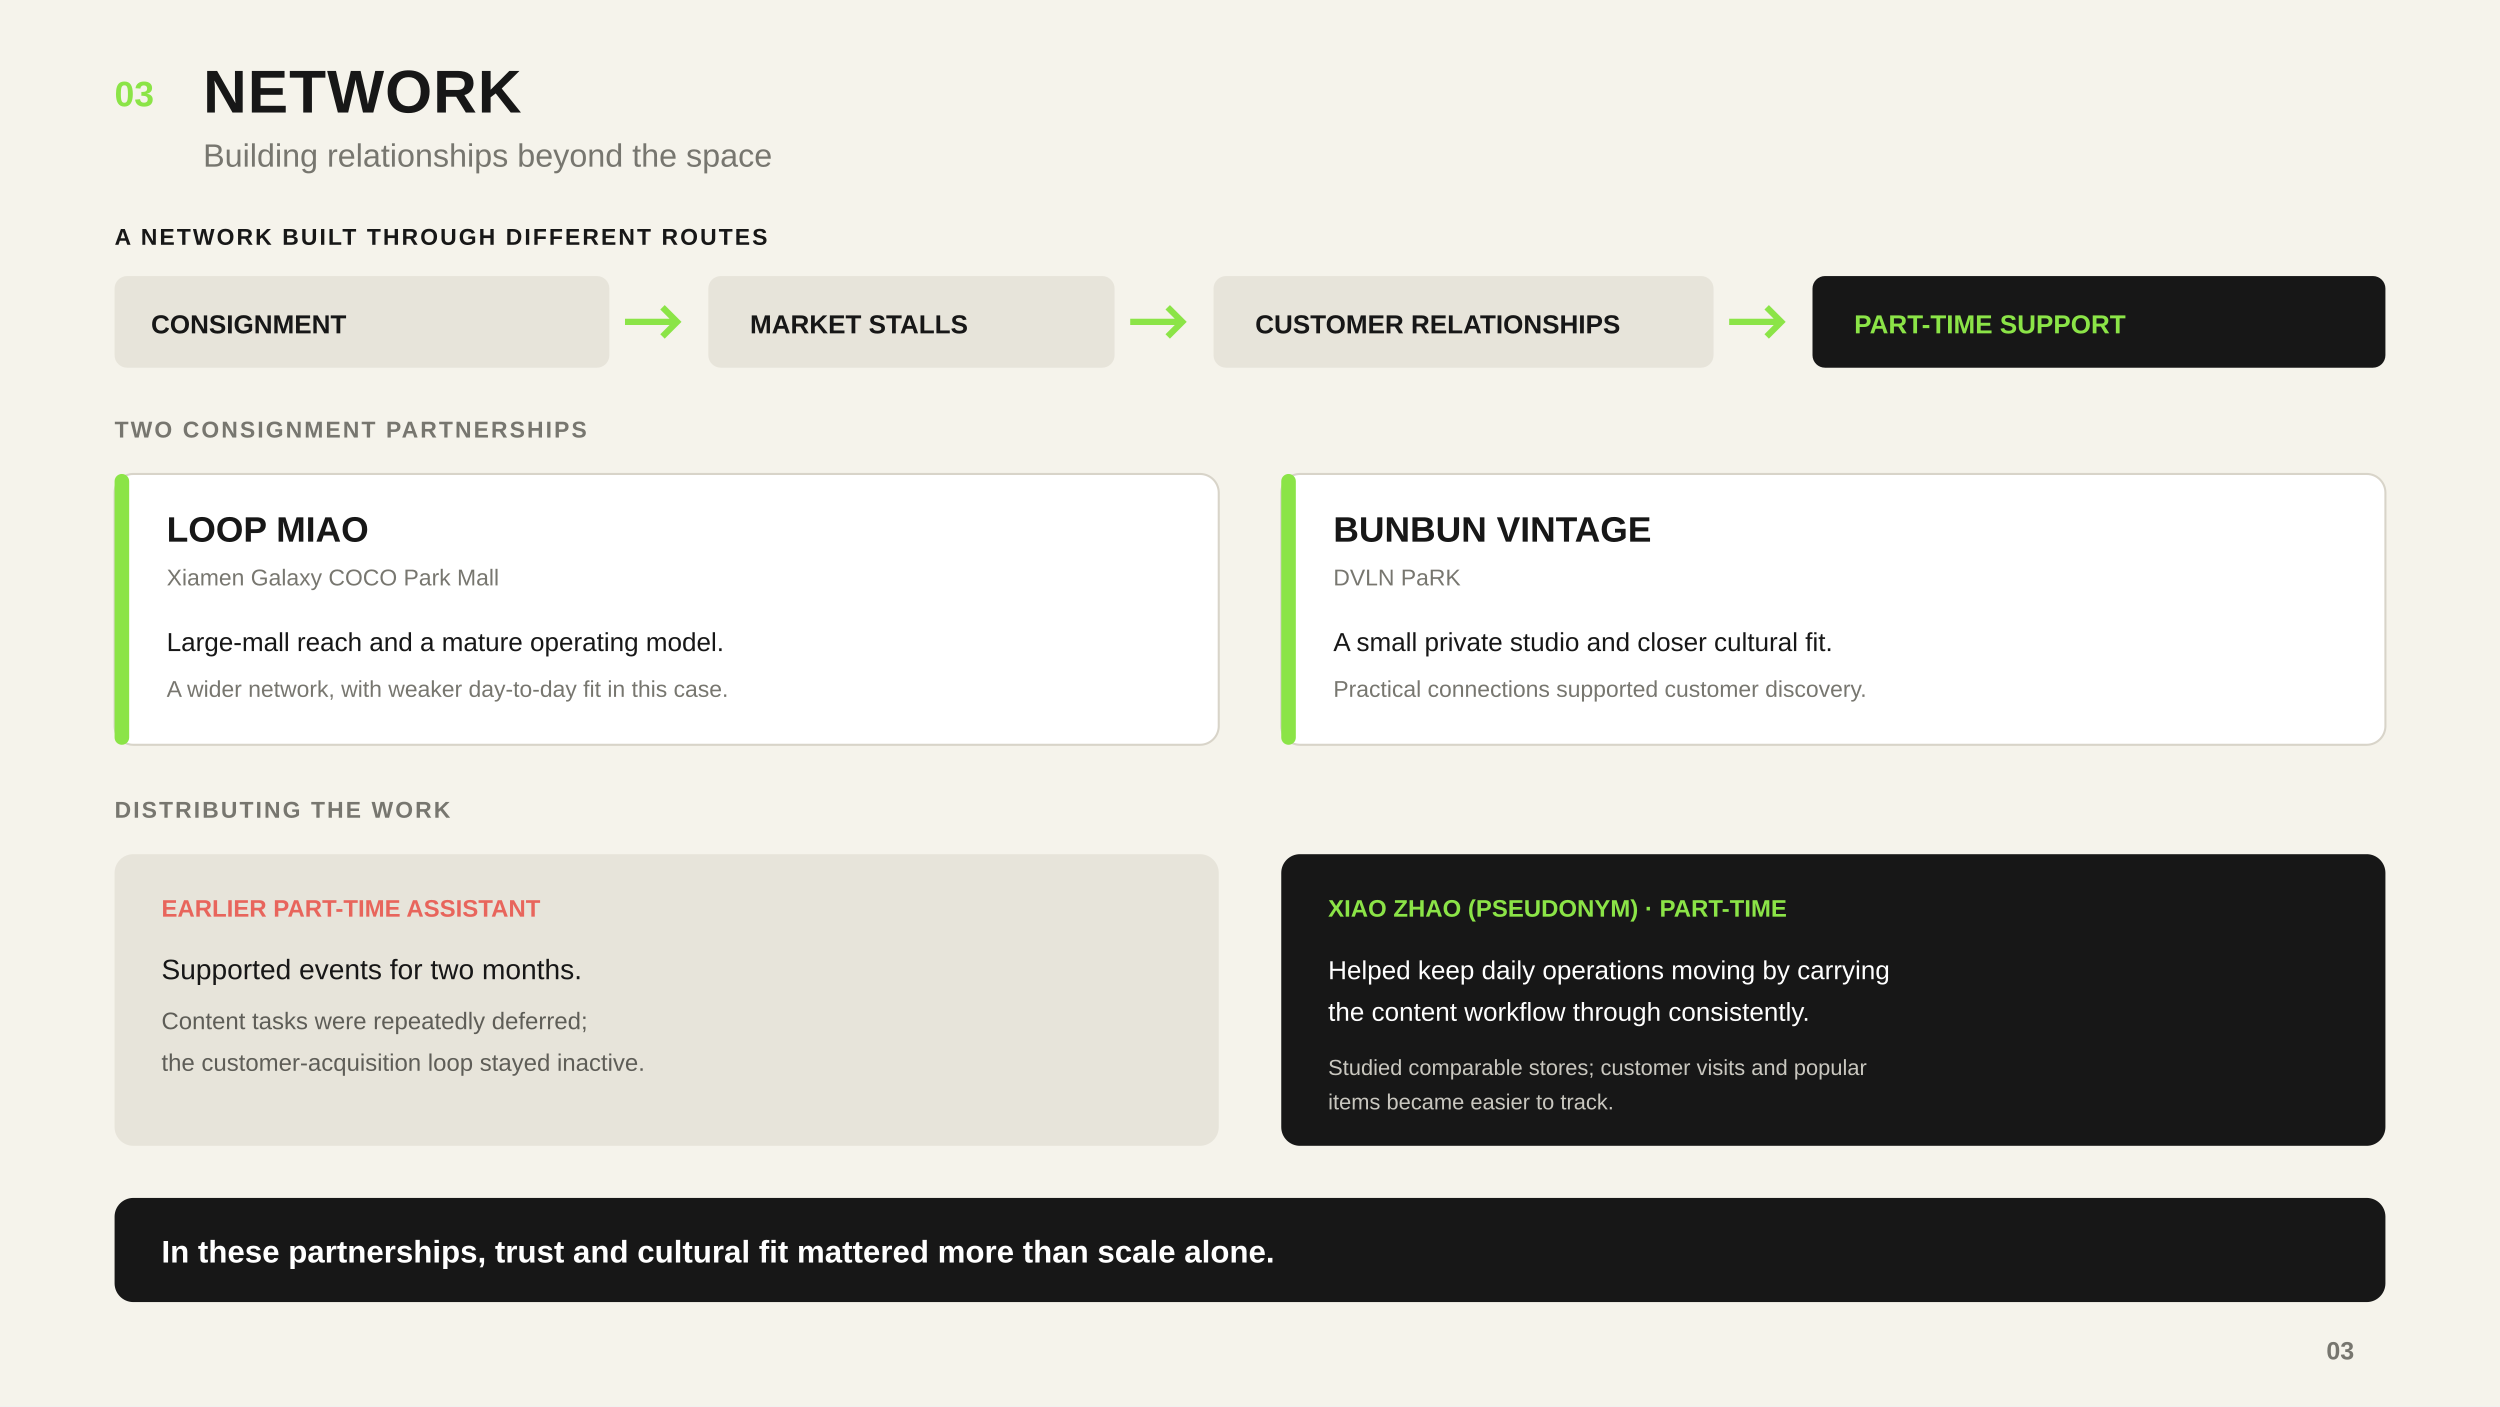
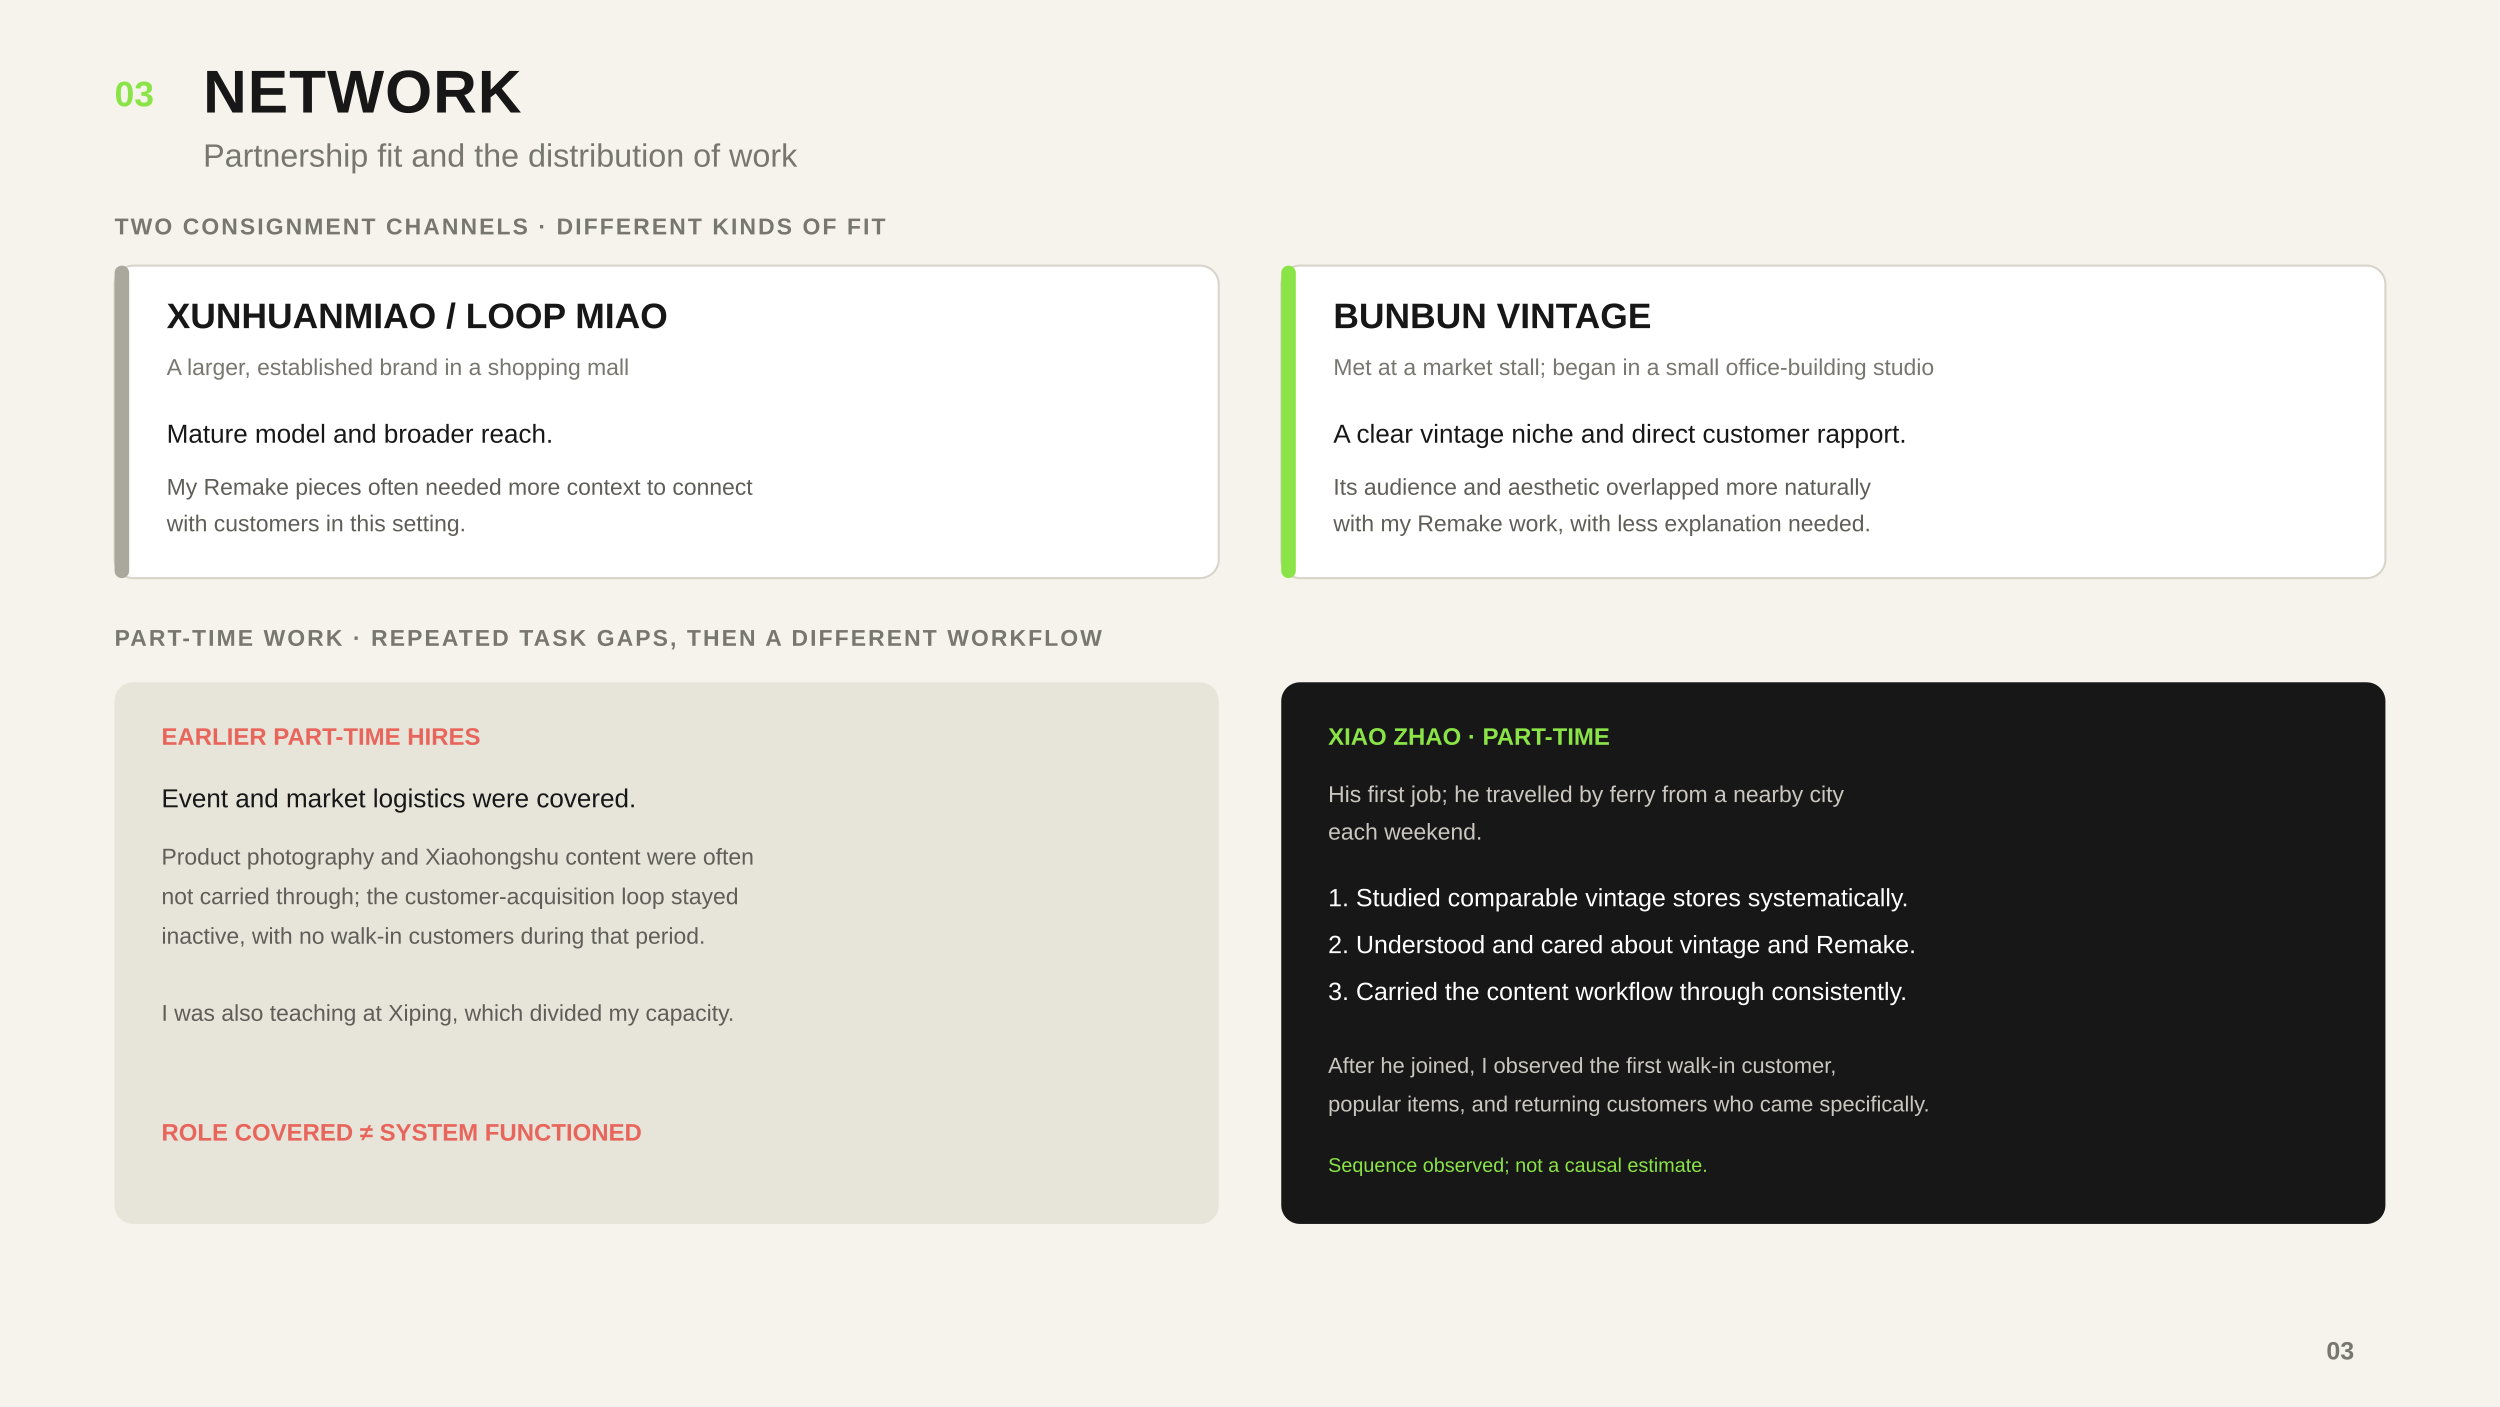
<svg xmlns="http://www.w3.org/2000/svg" viewBox="0 0 2400 1350" role="img" aria-labelledby="title desc">
  <rect width="2400" height="1350" fill="#f5f3eb" />
  <text x="110" y="102" font-family="Arial,Helvetica,sans-serif" font-size="34" font-weight="700" fill="#8be447">03</text>
  <text x="195" y="108" font-family="Arial,Helvetica,sans-serif" font-size="58" font-weight="700" letter-spacing="1" fill="#171717">NETWORK</text>
-   <text x="195" y="160" font-family="Arial,Helvetica,sans-serif" font-size="31" fill="#77766f">Building relationships beyond the space</text>
-   <text x="110" y="235" font-family="Arial,Helvetica,sans-serif" font-size="22" font-weight="700" letter-spacing="2" fill="#171717">A NETWORK BUILT THROUGH DIFFERENT ROUTES</text>
-   <g font-family="Arial,Helvetica,sans-serif">
-     <rect x="110" y="265" width="475" height="88" rx="12" fill="#e7e4da" />
-     <text x="145" y="320" font-size="25" font-weight="700" fill="#171717">CONSIGNMENT</text>
-     <path d="M600 309h50m-14-14 14 14-14 14" fill="none" stroke="#8be447" stroke-width="6" />
-     <rect x="680" y="265" width="390" height="88" rx="12" fill="#e7e4da" />
-     <text x="720" y="320" font-size="25" font-weight="700" fill="#171717">MARKET STALLS</text>
-     <path d="M1085 309h50m-14-14 14 14-14 14" fill="none" stroke="#8be447" stroke-width="6" />
-     <rect x="1165" y="265" width="480" height="88" rx="12" fill="#e7e4da" />
-     <text x="1205" y="320" font-size="25" font-weight="700" fill="#171717">CUSTOMER RELATIONSHIPS</text>
-     <path d="M1660 309h50m-14-14 14 14-14 14" fill="none" stroke="#8be447" stroke-width="6" />
-     <rect x="1740" y="265" width="550" height="88" rx="12" fill="#171717" />
-     <text x="1780" y="320" font-size="25" font-weight="700" fill="#8be447">PART-TIME SUPPORT</text>
-   </g>
-   <text x="110" y="420" font-family="Arial,Helvetica,sans-serif" font-size="22" font-weight="700" letter-spacing="2" fill="#77766f">TWO CONSIGNMENT PARTNERSHIPS</text>
-   <rect x="110" y="455" width="1060" height="260" rx="18" fill="#fff" stroke="#d8d4c9" stroke-width="2" />
-   <rect x="110" y="455" width="14" height="260" rx="7" fill="#8be447" />
-   <text x="160" y="520" font-family="Arial,Helvetica,sans-serif" font-size="34" font-weight="700" fill="#171717">LOOP MIAO</text>
-   <text x="160" y="562" font-family="Arial,Helvetica,sans-serif" font-size="22" fill="#77766f">Xiamen Galaxy COCO Park Mall</text>
-   <text x="160" y="625" font-family="Arial,Helvetica,sans-serif" font-size="25" fill="#171717">Large-mall reach and a mature operating model.</text>
-   <text x="160" y="669" font-family="Arial,Helvetica,sans-serif" font-size="22" fill="#77766f">A wider network, with weaker day-to-day fit in this case.</text>
-   <rect x="1230" y="455" width="1060" height="260" rx="18" fill="#fff" stroke="#d8d4c9" stroke-width="2" />
-   <rect x="1230" y="455" width="14" height="260" rx="7" fill="#8be447" />
-   <text x="1280" y="520" font-family="Arial,Helvetica,sans-serif" font-size="34" font-weight="700" fill="#171717">BUNBUN VINTAGE</text>
-   <text x="1280" y="562" font-family="Arial,Helvetica,sans-serif" font-size="22" fill="#77766f">DVLN PaRK</text>
-   <text x="1280" y="625" font-family="Arial,Helvetica,sans-serif" font-size="25" fill="#171717">A small private studio and closer cultural fit.</text>
-   <text x="1280" y="669" font-family="Arial,Helvetica,sans-serif" font-size="22" fill="#77766f">Practical connections supported customer discovery.</text>
-   <text x="110" y="785" font-family="Arial,Helvetica,sans-serif" font-size="22" font-weight="700" letter-spacing="2" fill="#77766f">DISTRIBUTING THE WORK</text>
-   <rect x="110" y="820" width="1060" height="280" rx="18" fill="#e7e4da" />
-   <text x="155" y="880" font-family="Arial,Helvetica,sans-serif" font-size="23" font-weight="700" fill="#e8655c">EARLIER PART-TIME ASSISTANT</text>
-   <text x="155" y="940" font-family="Arial,Helvetica,sans-serif" font-size="27" fill="#171717">Supported events for two months.</text>
-   <text x="155" y="988" font-family="Arial,Helvetica,sans-serif" font-size="23" fill="#5e5d57">Content tasks were repeatedly deferred;</text>
-   <text x="155" y="1028" font-family="Arial,Helvetica,sans-serif" font-size="23" fill="#5e5d57">the customer-acquisition loop stayed inactive.</text>
-   <rect x="1230" y="820" width="1060" height="280" rx="18" fill="#171717" />
-   <text x="1275" y="880" font-family="Arial,Helvetica,sans-serif" font-size="23" font-weight="700" fill="#8be447">XIAO ZHAO (PSEUDONYM) · PART-TIME</text>
-   <text x="1275" y="940" font-family="Arial,Helvetica,sans-serif" font-size="25" fill="#fff">Helped keep daily operations moving by carrying</text>
-   <text x="1275" y="980" font-family="Arial,Helvetica,sans-serif" font-size="25" fill="#fff">the content workflow through consistently.</text>
-   <text x="1275" y="1032" font-family="Arial,Helvetica,sans-serif" font-size="21" fill="#c9c7bf">Studied comparable stores; customer visits and popular</text>
-   <text x="1275" y="1065" font-family="Arial,Helvetica,sans-serif" font-size="21" fill="#c9c7bf">items became easier to track.</text>
-   <rect x="110" y="1150" width="2180" height="100" rx="18" fill="#171717" />
-   <text x="155" y="1212" font-family="Arial,Helvetica,sans-serif" font-size="30" font-weight="700" fill="#fff">In these partnerships, trust and cultural fit mattered more than scale alone.</text>
+   <text x="195" y="160" font-family="Arial,Helvetica,sans-serif" font-size="31" fill="#77766f">Partnership fit and the distribution of work</text>
+   <text x="110" y="225" font-family="Arial,Helvetica,sans-serif" font-size="22" font-weight="700" letter-spacing="2" fill="#77766f">TWO CONSIGNMENT CHANNELS · DIFFERENT KINDS OF FIT</text>
+   <rect x="110" y="255" width="1060" height="300" rx="18" fill="#fff" stroke="#d8d4c9" stroke-width="2" />
+   <rect x="110" y="255" width="14" height="300" rx="7" fill="#aaa79d" />
+   <text x="160" y="315" font-family="Arial,Helvetica,sans-serif" font-size="34" font-weight="700" fill="#171717">XUNHUANMIAO / LOOP MIAO</text>
+   <text x="160" y="360" font-family="Arial,Helvetica,sans-serif" font-size="22" fill="#77766f">A larger, established brand in a shopping mall</text>
+   <text x="160" y="425" font-family="Arial,Helvetica,sans-serif" font-size="25" fill="#171717">Mature model and broader reach.</text>
+   <text x="160" y="475" font-family="Arial,Helvetica,sans-serif" font-size="22" fill="#5e5d57">My Remake pieces often needed more context to connect</text>
+   <text x="160" y="510" font-family="Arial,Helvetica,sans-serif" font-size="22" fill="#5e5d57">with customers in this setting.</text>
+   <rect x="1230" y="255" width="1060" height="300" rx="18" fill="#fff" stroke="#d8d4c9" stroke-width="2" />
+   <rect x="1230" y="255" width="14" height="300" rx="7" fill="#8be447" />
+   <text x="1280" y="315" font-family="Arial,Helvetica,sans-serif" font-size="34" font-weight="700" fill="#171717">BUNBUN VINTAGE</text>
+   <text x="1280" y="360" font-family="Arial,Helvetica,sans-serif" font-size="22" fill="#77766f">Met at a market stall; began in a small office-building studio</text>
+   <text x="1280" y="425" font-family="Arial,Helvetica,sans-serif" font-size="25" fill="#171717">A clear vintage niche and direct customer rapport.</text>
+   <text x="1280" y="475" font-family="Arial,Helvetica,sans-serif" font-size="22" fill="#5e5d57">Its audience and aesthetic overlapped more naturally</text>
+   <text x="1280" y="510" font-family="Arial,Helvetica,sans-serif" font-size="22" fill="#5e5d57">with my Remake work, with less explanation needed.</text>
+   <text x="110" y="620" font-family="Arial,Helvetica,sans-serif" font-size="22" font-weight="700" letter-spacing="2" fill="#77766f">PART-TIME WORK · REPEATED TASK GAPS, THEN A DIFFERENT WORKFLOW</text>
+   <rect x="110" y="655" width="1060" height="520" rx="18" fill="#e7e4da" />
+   <text x="155" y="715" font-family="Arial,Helvetica,sans-serif" font-size="23" font-weight="700" fill="#e8655c">EARLIER PART-TIME HIRES</text>
+   <text x="155" y="775" font-family="Arial,Helvetica,sans-serif" font-size="25" fill="#171717">Event and market logistics were covered.</text>
+   <text x="155" y="830" font-family="Arial,Helvetica,sans-serif" font-size="22" fill="#5e5d57">Product photography and Xiaohongshu content were often</text>
+   <text x="155" y="868" font-family="Arial,Helvetica,sans-serif" font-size="22" fill="#5e5d57">not carried through; the customer-acquisition loop stayed</text>
+   <text x="155" y="906" font-family="Arial,Helvetica,sans-serif" font-size="22" fill="#5e5d57">inactive, with no walk-in customers during that period.</text>
+   <text x="155" y="980" font-family="Arial,Helvetica,sans-serif" font-size="22" fill="#5e5d57">I was also teaching at Xiping, which divided my capacity.</text>
+   <text x="155" y="1095" font-family="Arial,Helvetica,sans-serif" font-size="23" font-weight="700" fill="#e8655c">ROLE COVERED ≠ SYSTEM FUNCTIONED</text>
+   <rect x="1230" y="655" width="1060" height="520" rx="18" fill="#171717" />
+   <text x="1275" y="715" font-family="Arial,Helvetica,sans-serif" font-size="23" font-weight="700" fill="#8be447">XIAO ZHAO · PART-TIME</text>
+   <text x="1275" y="770" font-family="Arial,Helvetica,sans-serif" font-size="22" fill="#c9c7bf">His first job; he travelled by ferry from a nearby city</text>
+   <text x="1275" y="806" font-family="Arial,Helvetica,sans-serif" font-size="22" fill="#c9c7bf">each weekend.</text>
+   <text x="1275" y="870" font-family="Arial,Helvetica,sans-serif" font-size="24" fill="#fff">1. Studied comparable vintage stores systematically.</text>
+   <text x="1275" y="915" font-family="Arial,Helvetica,sans-serif" font-size="24" fill="#fff">2. Understood and cared about vintage and Remake.</text>
+   <text x="1275" y="960" font-family="Arial,Helvetica,sans-serif" font-size="24" fill="#fff">3. Carried the content workflow through consistently.</text>
+   <text x="1275" y="1030" font-family="Arial,Helvetica,sans-serif" font-size="21" fill="#c9c7bf">After he joined, I observed the first walk-in customer,</text>
+   <text x="1275" y="1067" font-family="Arial,Helvetica,sans-serif" font-size="21" fill="#c9c7bf">popular items, and returning customers who came specifically.</text>
+   <text x="1275" y="1125" font-family="Arial,Helvetica,sans-serif" font-size="19" fill="#8be447">Sequence observed; not a causal estimate.</text>
  <text x="2260" y="1305" font-family="Arial,Helvetica,sans-serif" font-size="24" font-weight="700" text-anchor="end" fill="#77766f">03</text>
</svg>
